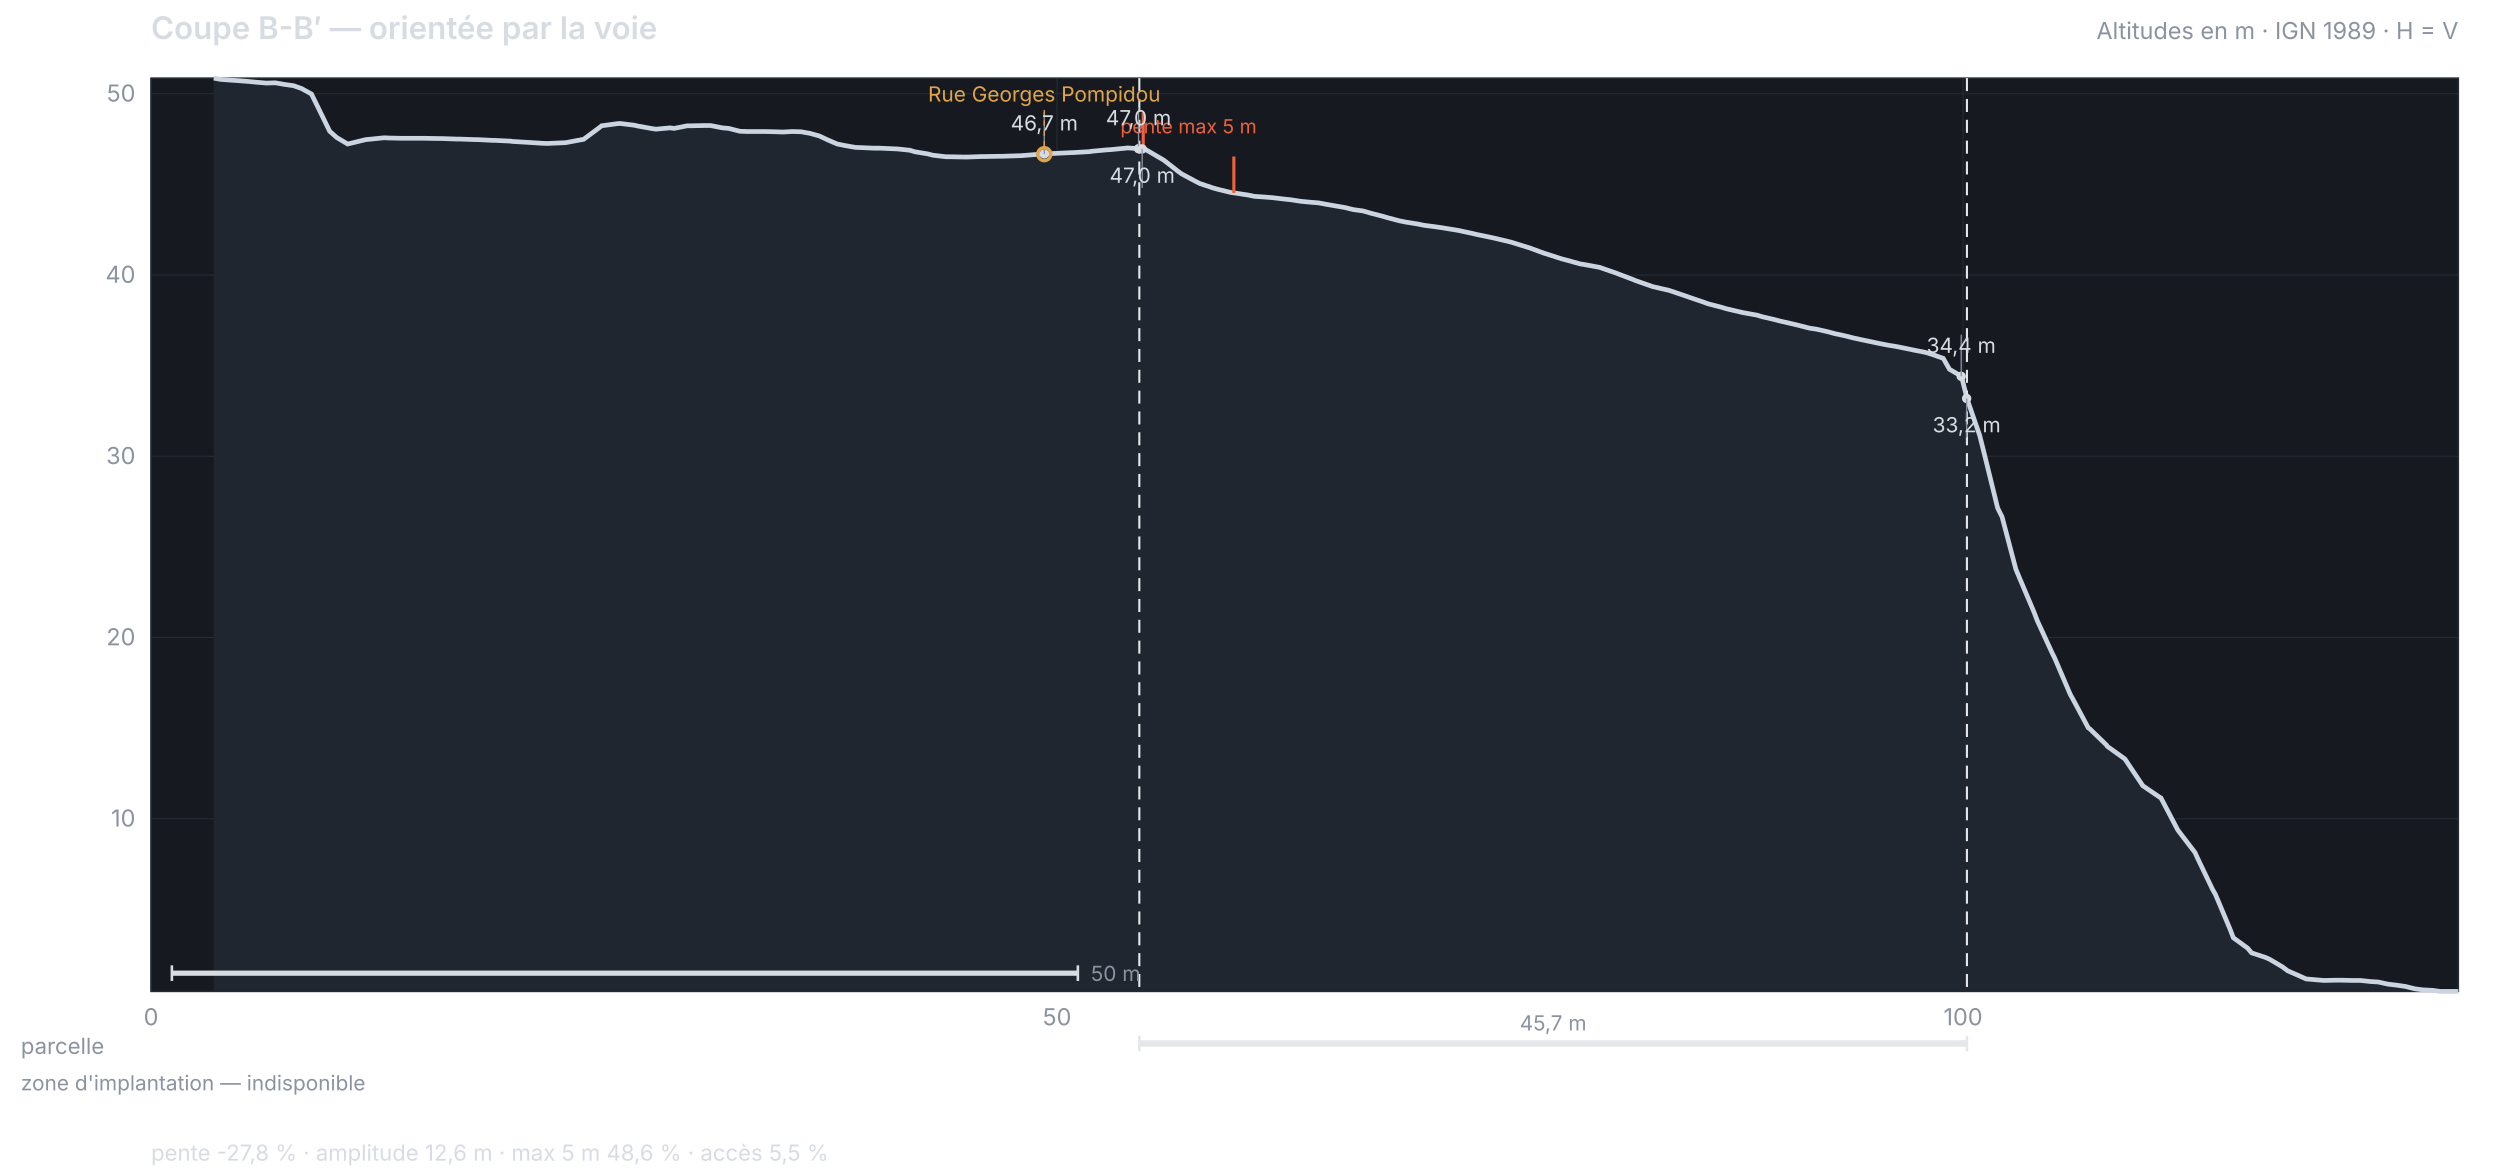
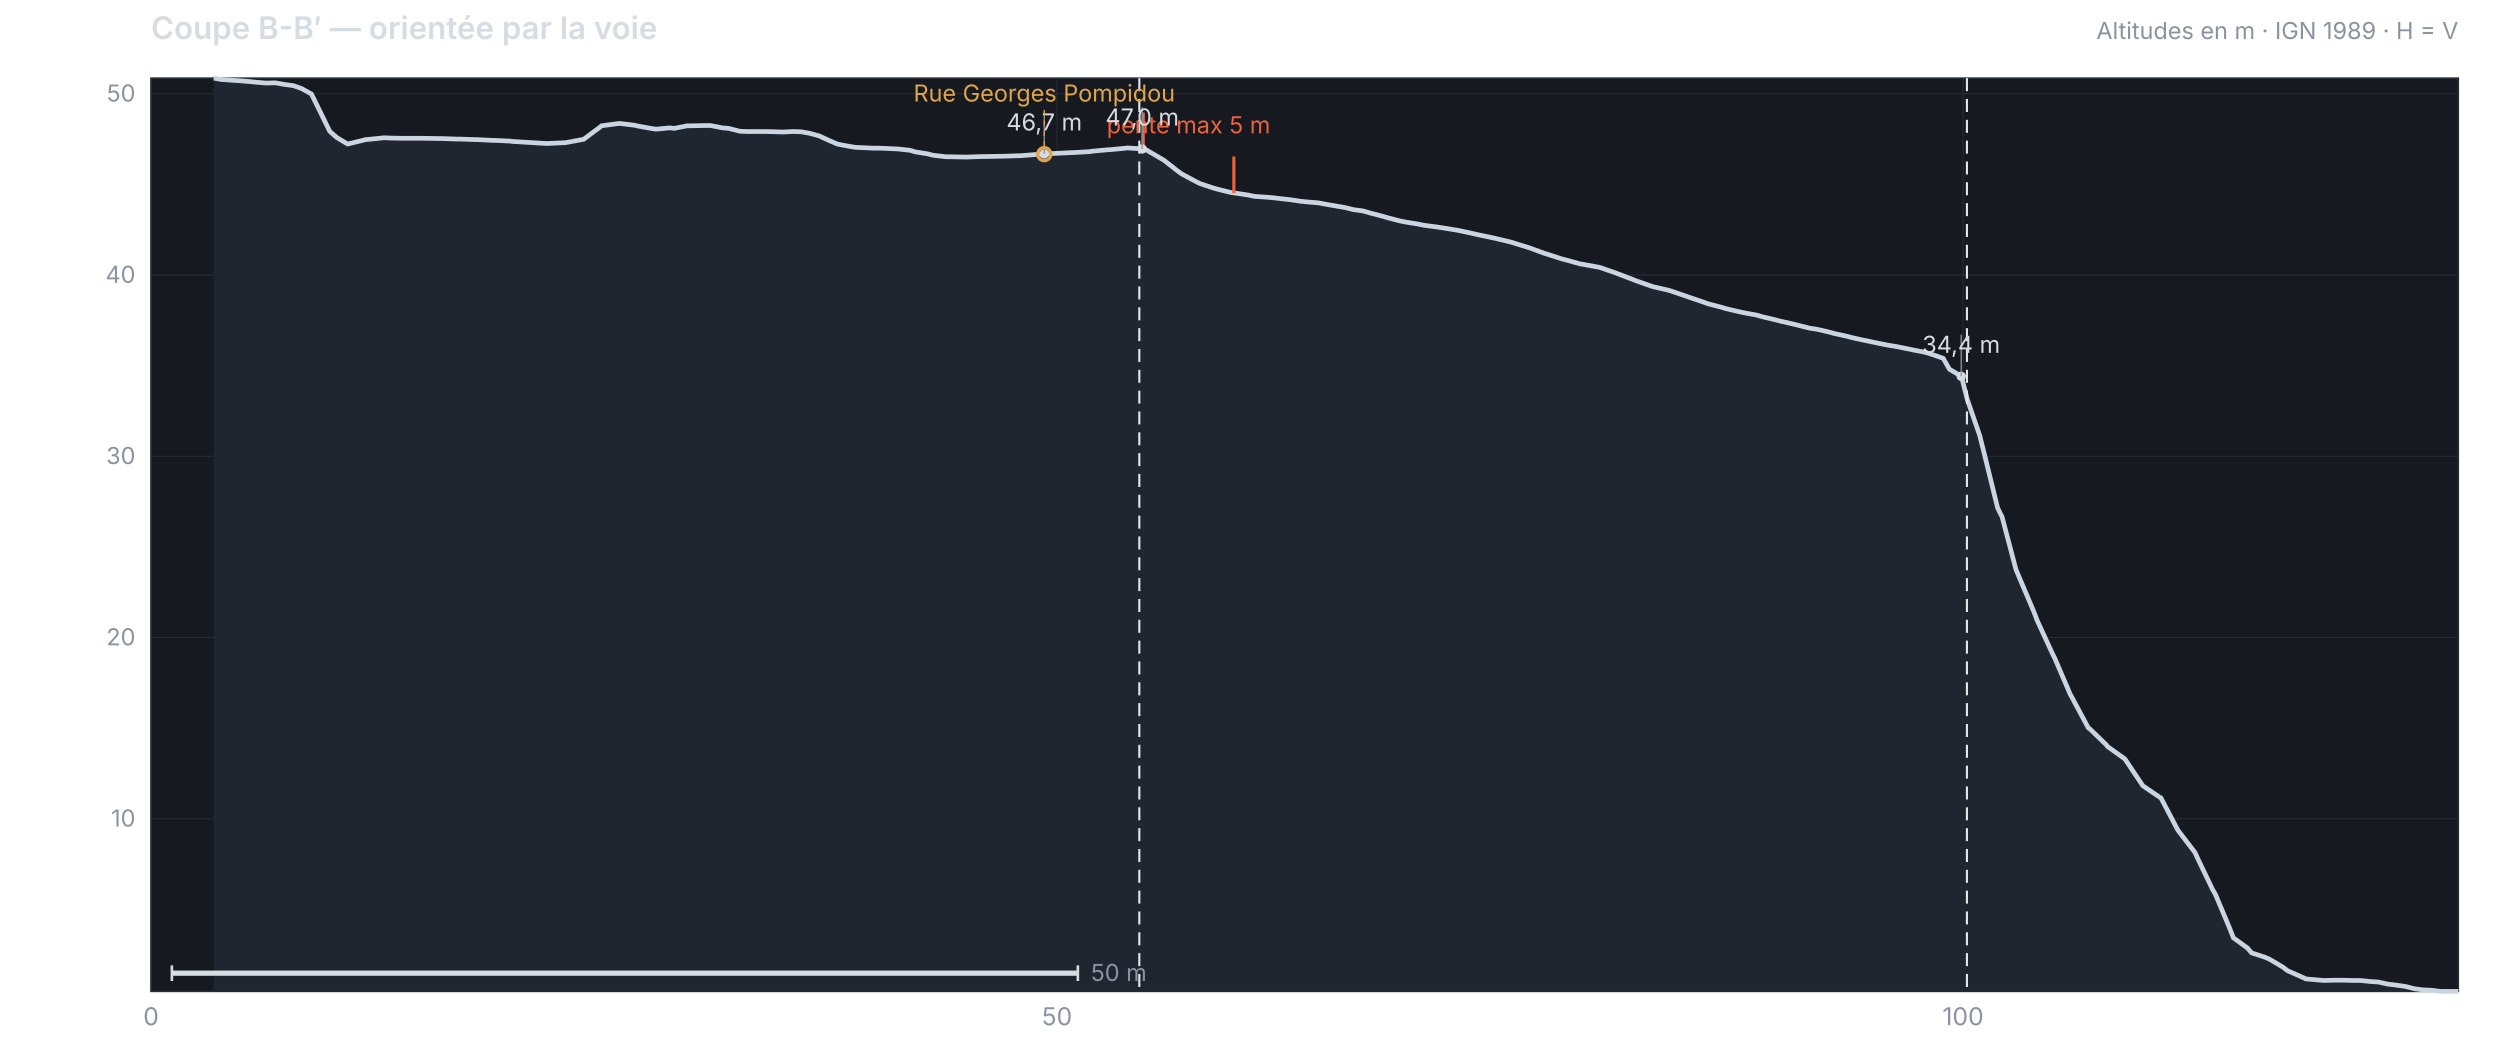
- <svg xmlns="http://www.w3.org/2000/svg" viewBox="0 0 960 450" width="960" height="450" role="img" aria-label="Coupe B-B′ — orientée par la voie" font-family="Inter, Helvetica, Arial, sans-serif" data-plot-x0="58.0" data-plot-x1="944.0" style="background:#0f1115">
+ <svg xmlns="http://www.w3.org/2000/svg" viewBox="0 0 960 402" width="960" height="402" role="img" aria-label="Coupe B-B′ — orientée par la voie" font-family="Inter, Helvetica, Arial, sans-serif" data-plot-x0="58.0" data-plot-x1="944.0" style="background:#0f1115">
  <text x="58" y="15" font-size="12" font-weight="600" fill="#d7dce3">Coupe B-B′ — orientée par la voie</text>
  <text x="944" y="15" text-anchor="end" font-size="9" fill="#8b93a1">Altitudes en m · IGN 1989 · H = V</text>
  <rect x="58.0" y="30" width="886.0" height="350.7" fill="#161a20" stroke="#262c35" stroke-width="0.6" />
  <line x1="58.0" y1="30" x2="58.0" y2="380.7" stroke="#262c35" stroke-width="0.4" />
-   <text x="58.0" y="393.7" text-anchor="middle" font-size="9" fill="#8b93a1">0</text>
+   <text x="58.0" y="393.7" text-anchor="middle" font-size="9.5" fill="#8b93a1">0</text>
  <line x1="405.9" y1="30" x2="405.9" y2="380.7" stroke="#262c35" stroke-width="0.4" />
-   <text x="405.9" y="393.7" text-anchor="middle" font-size="9" fill="#8b93a1">50</text>
+   <text x="405.9" y="393.7" text-anchor="middle" font-size="9.5" fill="#8b93a1">50</text>
  <line x1="753.8" y1="30" x2="753.8" y2="380.7" stroke="#262c35" stroke-width="0.4" />
-   <text x="753.8" y="393.7" text-anchor="middle" font-size="9" fill="#8b93a1">100</text>
+   <text x="753.8" y="393.7" text-anchor="middle" font-size="9.5" fill="#8b93a1">100</text>
  <line x1="58.0" y1="314.4" x2="944.0" y2="314.4" stroke="#262c35" stroke-width="0.4" />
  <text x="52.0" y="317.4" text-anchor="end" font-size="9" fill="#8b93a1">10</text>
  <line x1="58.0" y1="244.8" x2="944.0" y2="244.8" stroke="#262c35" stroke-width="0.4" />
  <text x="52.0" y="247.8" text-anchor="end" font-size="9" fill="#8b93a1">20</text>
  <line x1="58.0" y1="175.2" x2="944.0" y2="175.2" stroke="#262c35" stroke-width="0.4" />
  <text x="52.0" y="178.2" text-anchor="end" font-size="9" fill="#8b93a1">30</text>
  <line x1="58.0" y1="105.6" x2="944.0" y2="105.6" stroke="#262c35" stroke-width="0.4" />
  <text x="52.0" y="108.6" text-anchor="end" font-size="9" fill="#8b93a1">40</text>
  <line x1="58.0" y1="36.0" x2="944.0" y2="36.0" stroke="#262c35" stroke-width="0.4" />
  <text x="52.0" y="39.0" text-anchor="end" font-size="9" fill="#8b93a1">50</text>
  <polygon points="82.1,30.0 84.8,30.5 88.9,30.8 91.8,31.0 95.6,31.3 98.7,31.6 102.3,31.9 105.7,31.8 109.1,32.4 112.7,32.9 115.8,34.0 119.6,36.1 122.5,42.0 126.6,50.4 129.3,52.8 133.5,55.3 136.0,54.7 140.5,53.6 142.7,53.4 147.5,52.9 149.5,53.0 154.4,53.1 156.2,53.1 161.4,53.1 162.9,53.1 168.4,53.2 169.7,53.2 175.3,53.4 176.4,53.4 182.3,53.6 183.1,53.6 189.2,53.9 189.9,53.9 196.2,54.2 196.6,54.3 203.2,54.7 203.3,54.7 207.9,55.0 210.1,55.1 210.1,55.1 216.8,54.8 217.1,54.8 223.5,53.6 224.1,53.5 230.3,48.9 231.0,48.3 237.0,47.5 238.0,47.4 243.7,48.1 244.9,48.4 250.5,49.4 251.9,49.6 257.2,49.1 258.9,49.3 263.9,48.3 265.8,48.3 270.6,48.2 272.8,48.2 277.4,49.1 279.8,49.3 284.1,50.4 286.7,50.5 290.8,50.5 293.7,50.5 297.6,50.6 300.6,50.7 304.3,50.5 307.6,50.6 311.0,51.2 314.6,52.2 317.8,53.7 321.5,55.3 324.5,55.9 328.5,56.6 331.2,56.7 335.5,56.9 338.0,56.9 342.4,57.1 344.7,57.2 349.4,57.7 351.4,58.3 356.3,59.1 358.2,59.6 363.3,60.2 364.9,60.2 370.3,60.3 371.6,60.3 377.2,60.1 378.4,60.1 384.2,60.0 385.1,60.0 391.2,59.8 391.8,59.8 398.1,59.3 398.6,59.3 405.1,58.9 405.3,58.9 411.5,58.6 412.0,58.6 412.0,58.6 418.8,58.2 419.0,58.1 425.5,57.5 426.0,57.5 432.2,56.9 432.9,56.8 439.0,57.2 439.9,57.4 445.7,60.8 446.9,61.5 452.4,65.8 453.8,66.8 459.2,69.7 460.8,70.5 465.9,72.2 467.7,72.7 472.6,73.9 474.7,74.2 479.3,74.9 481.7,75.4 486.1,75.7 488.6,75.9 492.8,76.4 495.6,76.7 499.5,77.3 502.6,77.6 506.3,77.9 509.5,78.5 513.0,79.1 516.5,79.7 519.7,80.5 523.4,81.0 526.5,81.9 530.4,82.9 533.2,83.7 537.4,84.8 539.9,85.3 544.3,86.0 546.7,86.5 551.3,87.1 553.4,87.4 558.3,88.2 560.1,88.5 565.2,89.6 566.9,90.0 572.2,91.1 573.6,91.4 579.1,92.7 580.3,93.0 586.1,94.8 587.1,95.1 593.1,97.3 593.8,97.5 600.0,99.5 600.5,99.6 607.0,101.4 607.3,101.4 613.9,102.6 614.0,102.6 615.2,103.0 620.7,104.9 620.9,105.0 627.5,107.5 627.9,107.7 634.2,109.9 634.8,110.1 640.9,111.5 641.8,111.8 647.7,113.8 648.8,114.2 654.4,116.1 655.7,116.6 661.1,118.0 662.7,118.5 667.8,119.7 669.6,120.1 674.6,121.0 676.6,121.6 681.3,122.7 683.6,123.3 688.0,124.3 690.5,124.9 694.8,126.0 697.5,126.4 701.5,127.3 704.5,128.1 708.2,128.9 711.4,129.7 715.0,130.5 718.4,131.2 721.7,131.9 725.3,132.6 728.4,133.1 732.3,133.9 735.2,134.5 739.3,135.3 741.9,136.1 746.2,137.6 748.6,141.8 753.2,144.5 755.4,153.3 760.2,167.2 762.1,174.8 767.1,195.1 768.8,198.5 774.1,218.6 775.6,222.2 781.0,234.9 782.3,238.3 788.0,250.7 789.0,252.7 795.0,266.7 795.8,268.1 801.9,279.5 802.5,279.9 808.9,286.1 809.2,286.6 815.9,291.4 816.0,291.5 818.8,295.7 822.7,301.5 822.8,301.7 829.4,306.2 829.8,306.4 836.2,318.6 836.7,319.3 842.9,327.4 843.7,329.2 849.6,341.5 850.7,343.4 856.3,356.7 857.6,360.1 863.1,364.1 864.6,365.9 869.8,367.6 871.6,368.4 876.5,371.3 878.5,372.8 883.3,374.9 885.5,375.9 890.0,376.3 892.4,376.5 896.7,376.4 899.4,376.4 903.5,376.5 906.4,376.5 910.2,376.9 913.3,377.1 916.9,377.9 920.3,378.3 923.7,378.8 927.3,379.7 930.4,380.1 934.2,380.3 937.1,380.7 941.2,380.7 943.9,380.7 944.0,380.7 944.0,380.7 82.1,380.7" fill="#1f2630" stroke="none" />
  <polyline points="82.1,30.0 84.8,30.5 88.9,30.8 91.8,31.0 95.6,31.3 98.7,31.6 102.3,31.9 105.7,31.8 109.1,32.4 112.7,32.9 115.8,34.0 119.6,36.1 122.5,42.0 126.6,50.4 129.3,52.8 133.5,55.3 136.0,54.7 140.5,53.6 142.7,53.4 147.5,52.9 149.5,53.0 154.4,53.1 156.2,53.1 161.4,53.1 162.9,53.1 168.4,53.2 169.7,53.2 175.3,53.4 176.4,53.4 182.3,53.6 183.1,53.6 189.2,53.9 189.9,53.9 196.2,54.2 196.6,54.3 203.2,54.7 203.3,54.7 207.9,55.0 210.1,55.1 210.1,55.1 216.8,54.8 217.1,54.8 223.5,53.6 224.1,53.5 230.3,48.9 231.0,48.3 237.0,47.5 238.0,47.4 243.7,48.1 244.9,48.4 250.5,49.4 251.9,49.6 257.2,49.1 258.9,49.3 263.9,48.3 265.8,48.3 270.6,48.2 272.8,48.2 277.4,49.1 279.8,49.3 284.1,50.4 286.7,50.5 290.8,50.5 293.7,50.5 297.6,50.6 300.6,50.7 304.3,50.5 307.6,50.6 311.0,51.2 314.6,52.2 317.8,53.7 321.5,55.3 324.5,55.9 328.5,56.6 331.2,56.7 335.5,56.9 338.0,56.9 342.4,57.1 344.7,57.2 349.4,57.7 351.4,58.3 356.3,59.1 358.2,59.6 363.3,60.2 364.9,60.2 370.3,60.3 371.6,60.3 377.2,60.1 378.4,60.1 384.2,60.0 385.1,60.0 391.2,59.8 391.8,59.8 398.1,59.3 398.6,59.3 405.1,58.9 405.3,58.9 411.5,58.6 412.0,58.6 412.0,58.6 418.8,58.2 419.0,58.1 425.5,57.5 426.0,57.5 432.2,56.9 432.9,56.8 439.0,57.2 439.9,57.4 445.7,60.8 446.9,61.5 452.4,65.8 453.8,66.8 459.2,69.7 460.8,70.5 465.9,72.2 467.7,72.7 472.6,73.9 474.7,74.2 479.3,74.9 481.7,75.4 486.1,75.7 488.6,75.9 492.8,76.4 495.6,76.7 499.5,77.3 502.6,77.6 506.3,77.9 509.5,78.5 513.0,79.1 516.5,79.7 519.7,80.5 523.4,81.0 526.5,81.9 530.4,82.9 533.2,83.7 537.4,84.8 539.9,85.3 544.3,86.0 546.7,86.5 551.3,87.1 553.4,87.4 558.3,88.2 560.1,88.5 565.2,89.6 566.9,90.0 572.2,91.1 573.6,91.4 579.1,92.7 580.3,93.0 586.1,94.8 587.1,95.1 593.1,97.3 593.8,97.5 600.0,99.5 600.5,99.6 607.0,101.4 607.3,101.4 613.9,102.6 614.0,102.6 615.2,103.0 620.7,104.9 620.9,105.0 627.5,107.5 627.9,107.7 634.2,109.9 634.8,110.1 640.9,111.5 641.8,111.8 647.7,113.8 648.8,114.2 654.4,116.1 655.7,116.6 661.1,118.0 662.7,118.5 667.8,119.7 669.6,120.1 674.6,121.0 676.6,121.6 681.3,122.7 683.6,123.3 688.0,124.3 690.5,124.9 694.8,126.0 697.5,126.4 701.5,127.3 704.5,128.1 708.2,128.9 711.4,129.7 715.0,130.5 718.4,131.2 721.7,131.9 725.3,132.6 728.4,133.1 732.3,133.9 735.2,134.5 739.3,135.3 741.9,136.1 746.2,137.6 748.6,141.8 753.2,144.5 755.4,153.3 760.2,167.2 762.1,174.8 767.1,195.1 768.8,198.5 774.1,218.6 775.6,222.2 781.0,234.9 782.3,238.3 788.0,250.7 789.0,252.7 795.0,266.7 795.8,268.1 801.9,279.5 802.5,279.9 808.9,286.1 809.2,286.6 815.9,291.4 816.0,291.5 818.8,295.7 822.7,301.5 822.8,301.7 829.4,306.2 829.8,306.4 836.2,318.6 836.7,319.3 842.9,327.4 843.7,329.2 849.6,341.5 850.7,343.4 856.3,356.7 857.6,360.1 863.1,364.1 864.6,365.9 869.8,367.6 871.6,368.4 876.5,371.3 878.5,372.8 883.3,374.9 885.5,375.9 890.0,376.3 892.4,376.5 896.7,376.4 899.4,376.4 903.5,376.5 906.4,376.5 910.2,376.9 913.3,377.1 916.9,377.9 920.3,378.3 923.7,378.8 927.3,379.7 930.4,380.1 934.2,380.3 937.1,380.7 941.2,380.7 943.9,380.7 944.0,380.7" fill="none" stroke="#cbd5e1" stroke-width="1.8" />
  <line x1="437.5" y1="30" x2="437.5" y2="380.7" stroke="#e5e7eb" stroke-width="0.8" stroke-dasharray="5 3" />
  <line x1="755.3" y1="30" x2="755.3" y2="380.7" stroke="#e5e7eb" stroke-width="0.8" stroke-dasharray="5 3" />
  <line x1="439.0" y1="57.2" x2="439.0" y2="43.2" stroke="#f0603a" stroke-width="1.2" />
  <line x1="473.8" y1="74.1" x2="473.8" y2="60.1" stroke="#f0603a" stroke-width="1.2" />
-   <text x="456.4" y="51.2" text-anchor="middle" font-size="7.5" fill="#f0603a">pente max 5 m</text>
+   <text x="456.4" y="51.2" text-anchor="middle" font-size="9" fill="#f0603a">pente max 5 m</text>
  <circle cx="401.0" cy="59.1" r="1.8" fill="#d7dce3" />
  <line x1="401.0" y1="59.1" x2="401.0" y2="43.1" stroke="#8b93a1" stroke-width="0.5" />
-   <text x="401.0" y="50.1" text-anchor="middle" font-size="8" fill="#d7dce3">46,7 m</text>
-   <circle cx="437.2" cy="57.1" r="1.8" fill="#d7dce3" />
-   <line x1="437.2" y1="57.1" x2="437.2" y2="41.1" stroke="#8b93a1" stroke-width="0.5" />
-   <text x="437.2" y="48.1" text-anchor="middle" font-size="8" fill="#d7dce3">47,0 m</text>
+   <text x="401.0" y="50.1" text-anchor="middle" font-size="9" fill="#d7dce3">46,7 m</text>
  <circle cx="438.6" cy="57.2" r="1.8" fill="#d7dce3" />
-   <line x1="438.6" y1="57.2" x2="438.6" y2="72.2" stroke="#8b93a1" stroke-width="0.5" />
-   <text x="438.6" y="70.2" text-anchor="middle" font-size="8" fill="#d7dce3">47,0 m</text>
+   <line x1="438.6" y1="57.2" x2="438.6" y2="41.2" stroke="#8b93a1" stroke-width="0.5" />
+   <text x="438.6" y="48.2" text-anchor="middle" font-size="9" fill="#d7dce3">47,0 m</text>
  <circle cx="753.1" cy="144.5" r="1.8" fill="#d7dce3" />
  <line x1="753.1" y1="144.5" x2="753.1" y2="128.5" stroke="#8b93a1" stroke-width="0.5" />
-   <text x="753.1" y="135.5" text-anchor="middle" font-size="8" fill="#d7dce3">34,4 m</text>
-   <circle cx="755.2" cy="153.0" r="1.8" fill="#d7dce3" />
-   <line x1="755.2" y1="153.0" x2="755.2" y2="168.0" stroke="#8b93a1" stroke-width="0.5" />
-   <text x="755.2" y="166.0" text-anchor="middle" font-size="8" fill="#d7dce3">33,2 m</text>
+   <text x="753.1" y="135.5" text-anchor="middle" font-size="9" fill="#d7dce3">34,4 m</text>
  <circle cx="401.0" cy="59.2" r="2.5" fill="none" stroke="#e0a44a" stroke-width="1.3" />
  <line x1="401.0" y1="56.2" x2="401.0" y2="41.0" stroke="#e0a44a" stroke-width="0.5" stroke-dasharray="2 2" />
-   <text x="401.0" y="39.0" text-anchor="middle" font-size="8" fill="#e0a44a">Rue Georges Pompidou</text>
+   <text x="401.0" y="39.0" text-anchor="middle" font-size="9" fill="#e0a44a">Rue Georges Pompidou</text>
  <line x1="66.0" y1="373.7" x2="413.9" y2="373.7" stroke="#d7dce3" stroke-width="2" />
  <line x1="66.0" y1="370.7" x2="66.0" y2="376.7" stroke="#d7dce3" stroke-width="1" />
  <line x1="413.9" y1="370.7" x2="413.9" y2="376.7" stroke="#d7dce3" stroke-width="1" />
-   <text x="418.9" y="376.7" font-size="8" fill="#8b93a1">50 m</text>
-   <text x="8" y="404.7" font-size="8.5" fill="#8b93a1">parcelle</text>
-   <line x1="437.5" y1="400.7" x2="755.3" y2="400.7" stroke="#e5e7eb" stroke-width="2.5" />
-   <line x1="437.5" y1="397.7" x2="437.5" y2="403.7" stroke="#e5e7eb" stroke-width="1" />
-   <line x1="755.3" y1="397.7" x2="755.3" y2="403.7" stroke="#e5e7eb" stroke-width="1" />
-   <text x="596.4" y="395.7" text-anchor="middle" font-size="8" fill="#8b93a1">45,7 m</text>
-   <text x="8" y="418.7" font-size="8" fill="#8b93a1">zone d'implantation — indisponible</text>
-   <text x="58" y="445.7" font-size="8.5" fill="#d7dce3">pente -27,8 % · amplitude 12,6 m · max 5 m 48,6 % · accès 5,5 %</text>
+   <text x="418.9" y="376.7" font-size="9" fill="#8b93a1">50 m</text>
</svg>
